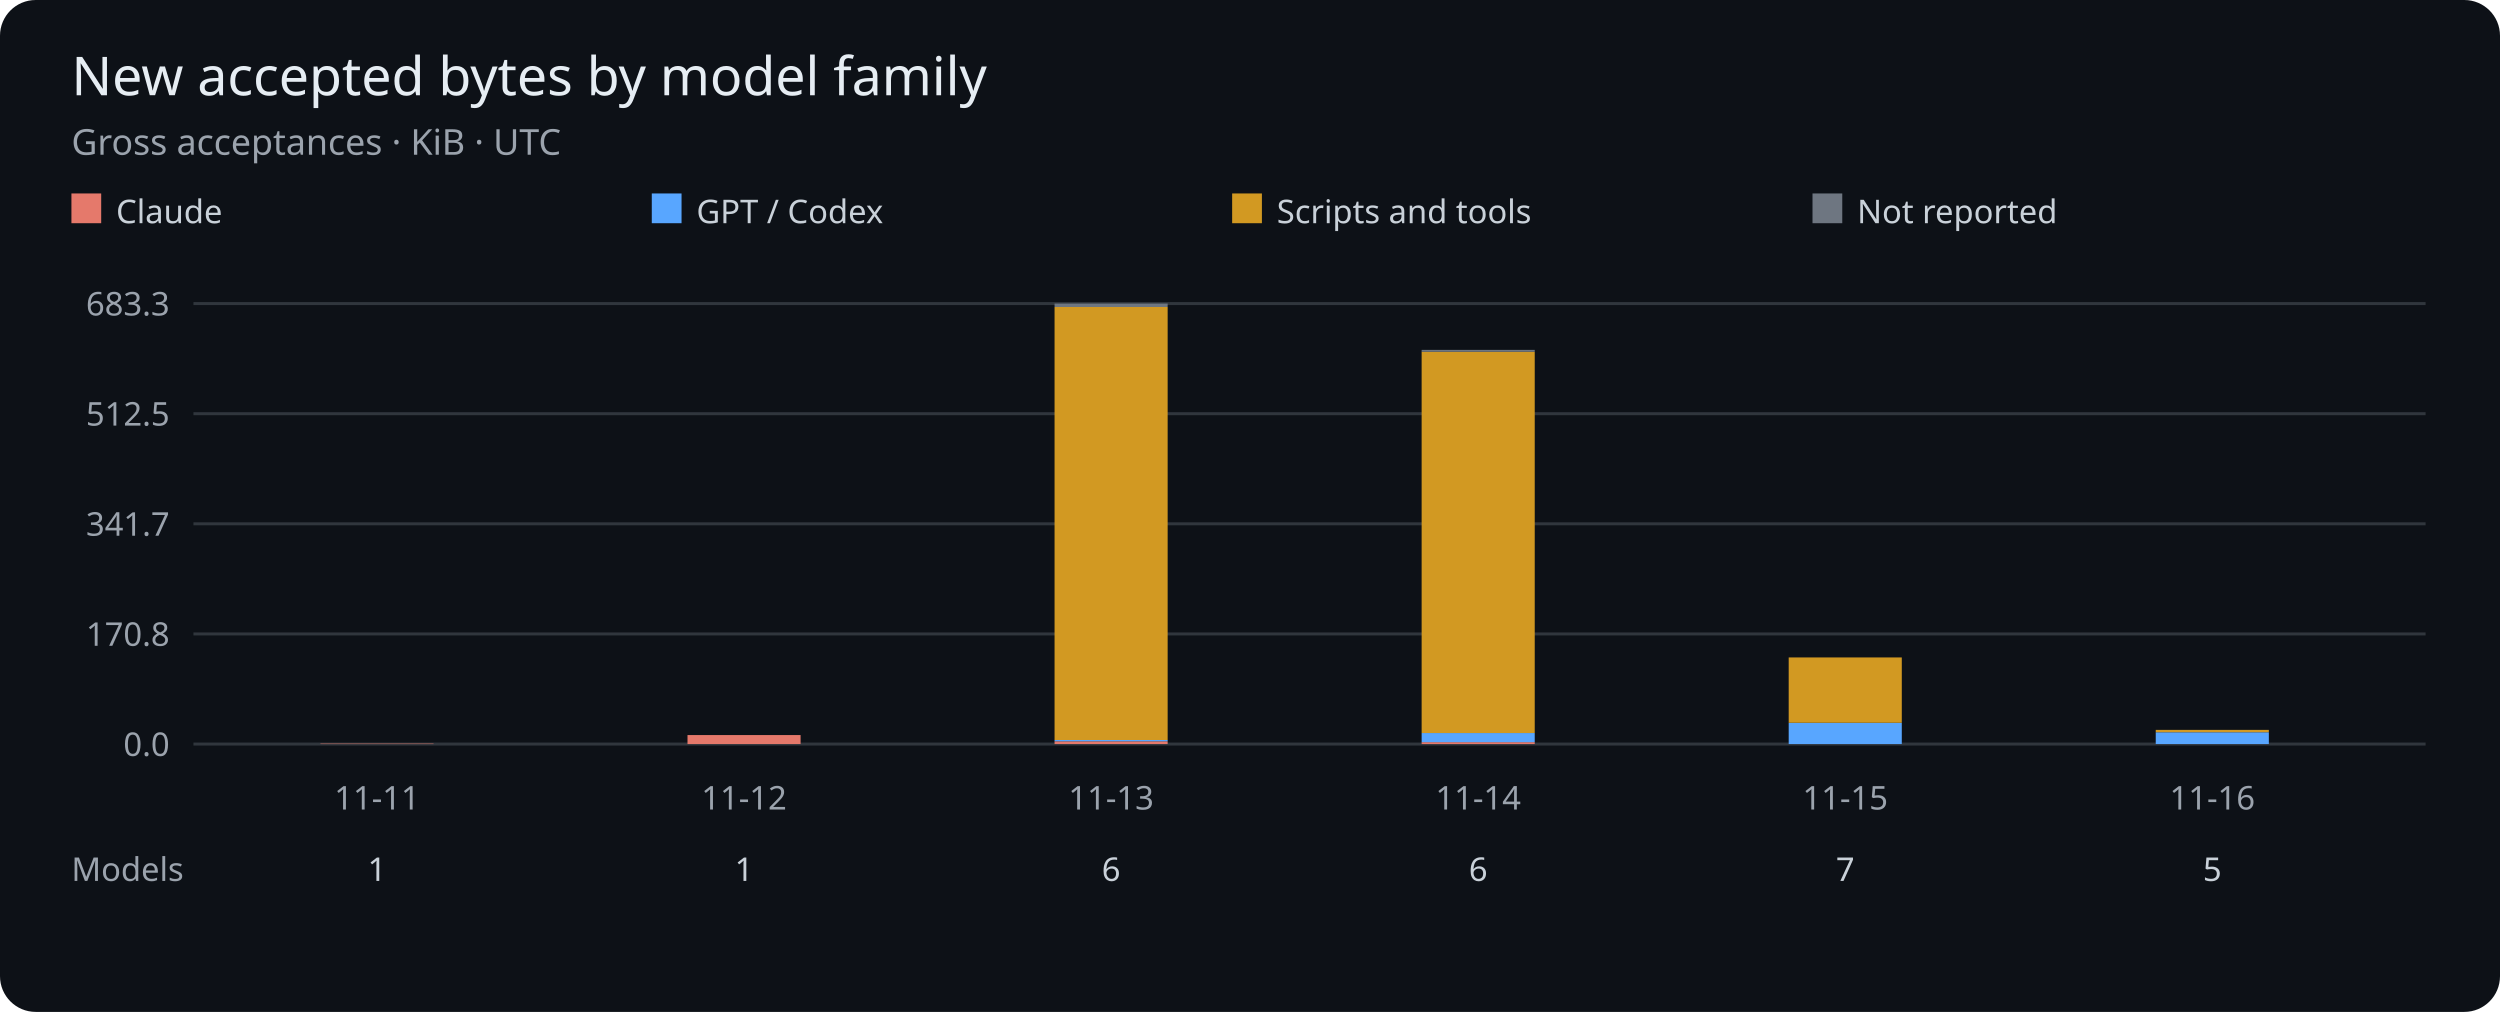
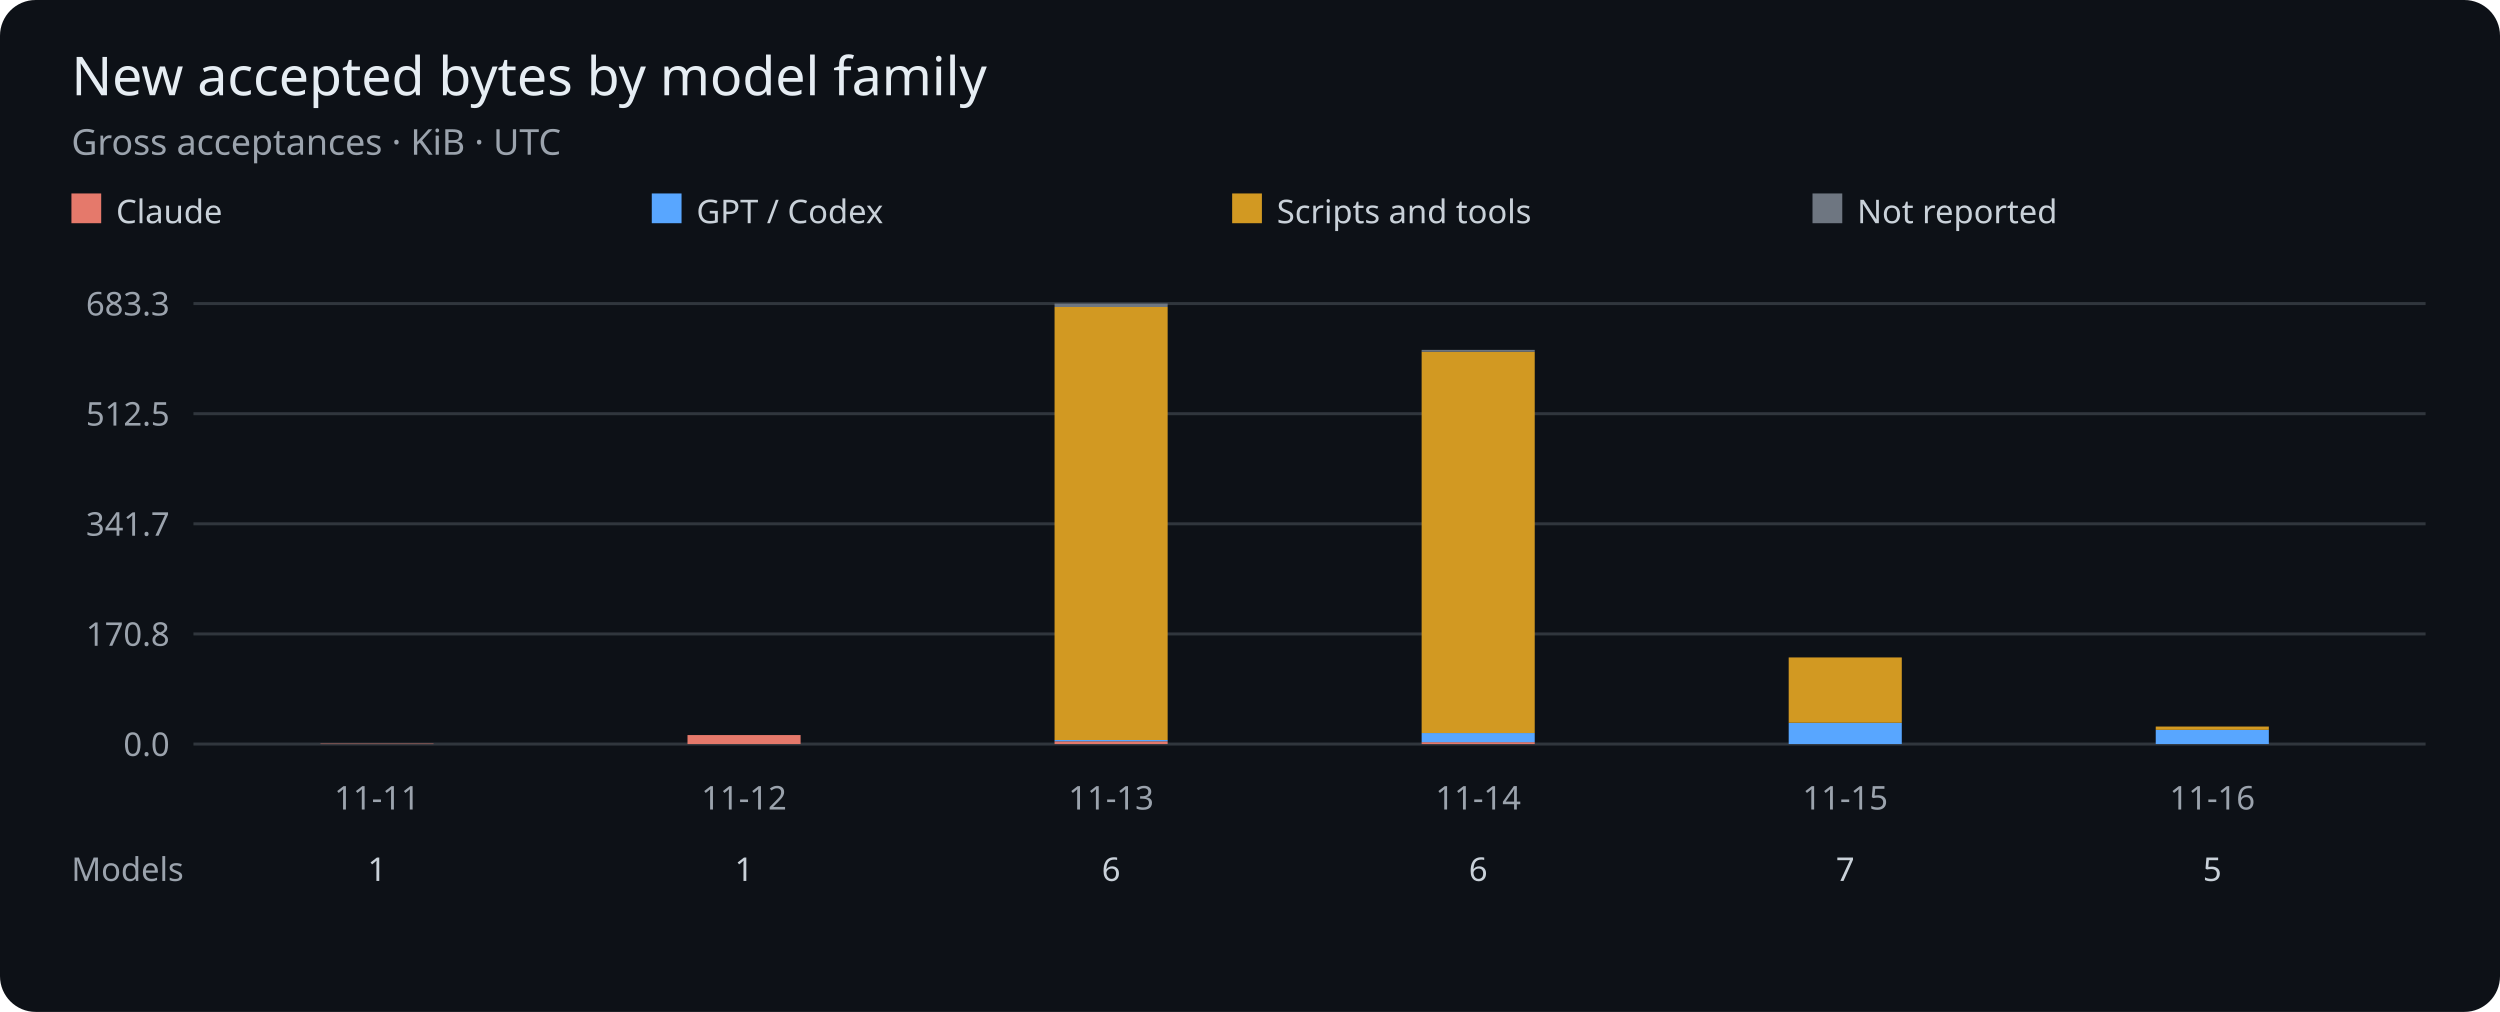
<svg xmlns="http://www.w3.org/2000/svg" viewBox="0 0 840 340" role="img" aria-label="Gross accepted bytes per UTC day by model family">
  <rect width="840" height="340" rx="12" fill="#0d1117" />
  <g font-family="sans-serif">
    <text x="24" y="32" fill="#e6edf3" font-size="18">New accepted bytes by model family</text>
    <text x="24" y="52" fill="#9ba3ad" font-size="12">Gross acceptances · KiB · UTC</text>
    <rect x="24" y="65" width="10" height="10" fill="#e5796b" />
    <text x="39" y="75" fill="#c9d1d9" font-size="11">Claude</text>
    <rect x="219" y="65" width="10" height="10" fill="#58a6ff" />
    <text x="234" y="75" fill="#c9d1d9" font-size="11">GPT / Codex</text>
    <rect x="414" y="65" width="10" height="10" fill="#d29922" />
    <text x="429" y="75" fill="#c9d1d9" font-size="11">Scripts and tools</text>
    <rect x="609" y="65" width="10" height="10" fill="#6e7681" />
    <text x="624" y="75" fill="#c9d1d9" font-size="11">Not reported</text>
    <path d="M65 250H815" stroke="#30363d" />
    <text x="57" y="254" fill="#9ba3ad" font-size="11" text-anchor="end">0.0</text>
    <path d="M65 213H815" stroke="#30363d" />
    <text x="57" y="217" fill="#9ba3ad" font-size="11" text-anchor="end">170.8</text>
    <path d="M65 176H815" stroke="#30363d" />
    <text x="57" y="180" fill="#9ba3ad" font-size="11" text-anchor="end">341.7</text>
    <path d="M65 139H815" stroke="#30363d" />
    <text x="57" y="143" fill="#9ba3ad" font-size="11" text-anchor="end">512.5</text>
    <path d="M65 102H815" stroke="#30363d" />
    <text x="57" y="106" fill="#9ba3ad" font-size="11" text-anchor="end">683.3</text>
    <rect x="107.67" y="249.86" width="38.00" height="0.14" fill="#e5796b" />
    <text x="126.67" y="272" fill="#9ba3ad" font-size="11" text-anchor="middle">11-11</text>
    <text x="126.67" y="296" fill="#c9d1d9" font-size="11" text-anchor="middle">1</text>
    <rect x="231.00" y="246.98" width="38.00" height="3.02" fill="#e5796b" />
    <text x="250.00" y="272" fill="#9ba3ad" font-size="11" text-anchor="middle">11-12</text>
    <text x="250.00" y="296" fill="#c9d1d9" font-size="11" text-anchor="middle">1</text>
    <rect x="354.33" y="249.07" width="38.00" height="0.93" fill="#e5796b" />
    <rect x="354.33" y="248.63" width="38.00" height="0.44" fill="#58a6ff" />
    <rect x="354.33" y="103.15" width="38.00" height="145.49" fill="#d29922" />
    <rect x="354.33" y="102.00" width="38.00" height="1.15" fill="#6e7681" />
    <text x="373.33" y="272" fill="#9ba3ad" font-size="11" text-anchor="middle">11-13</text>
    <text x="373.33" y="296" fill="#c9d1d9" font-size="11" text-anchor="middle">6</text>
    <rect x="477.67" y="249.36" width="38.00" height="0.64" fill="#e5796b" />
    <rect x="477.67" y="246.30" width="38.00" height="3.06" fill="#58a6ff" />
    <rect x="477.67" y="118.18" width="38.00" height="128.12" fill="#d29922" />
    <rect x="477.67" y="117.56" width="38.00" height="0.63" fill="#6e7681" />
    <text x="496.67" y="272" fill="#9ba3ad" font-size="11" text-anchor="middle">11-14</text>
    <text x="496.67" y="296" fill="#c9d1d9" font-size="11" text-anchor="middle">6</text>
    <rect x="601.00" y="250.00" width="38.00" height="0.00" fill="#e5796b" />
    <rect x="601.00" y="242.86" width="38.00" height="7.14" fill="#58a6ff" />
    <rect x="601.00" y="220.90" width="38.00" height="21.95" fill="#d29922" />
    <rect x="601.00" y="220.90" width="38.00" height="0.00" fill="#6e7681" />
    <text x="620.00" y="272" fill="#9ba3ad" font-size="11" text-anchor="middle">11-15</text>
    <text x="620.00" y="296" fill="#c9d1d9" font-size="11" text-anchor="middle">7</text>
    <rect x="724.33" y="250.00" width="38.00" height="0.00" fill="#e5796b" />
-     <rect x="724.33" y="246.04" width="38.00" height="3.96" fill="#58a6ff" />
-     <rect x="724.33" y="245.24" width="38.00" height="0.79" fill="#d29922" />
+     <rect x="724.33" y="245.23" width="38.00" height="4.77" fill="#58a6ff" />
+     <rect x="724.33" y="244.12" width="38.00" height="1.11" fill="#d29922" />
    <text x="743.33" y="272" fill="#9ba3ad" font-size="11" text-anchor="middle">11-16</text>
    <text x="743.33" y="296" fill="#c9d1d9" font-size="11" text-anchor="middle">5</text>
    <text x="24" y="296" fill="#9ba3ad" font-size="11">Models</text>
  </g>
</svg>
